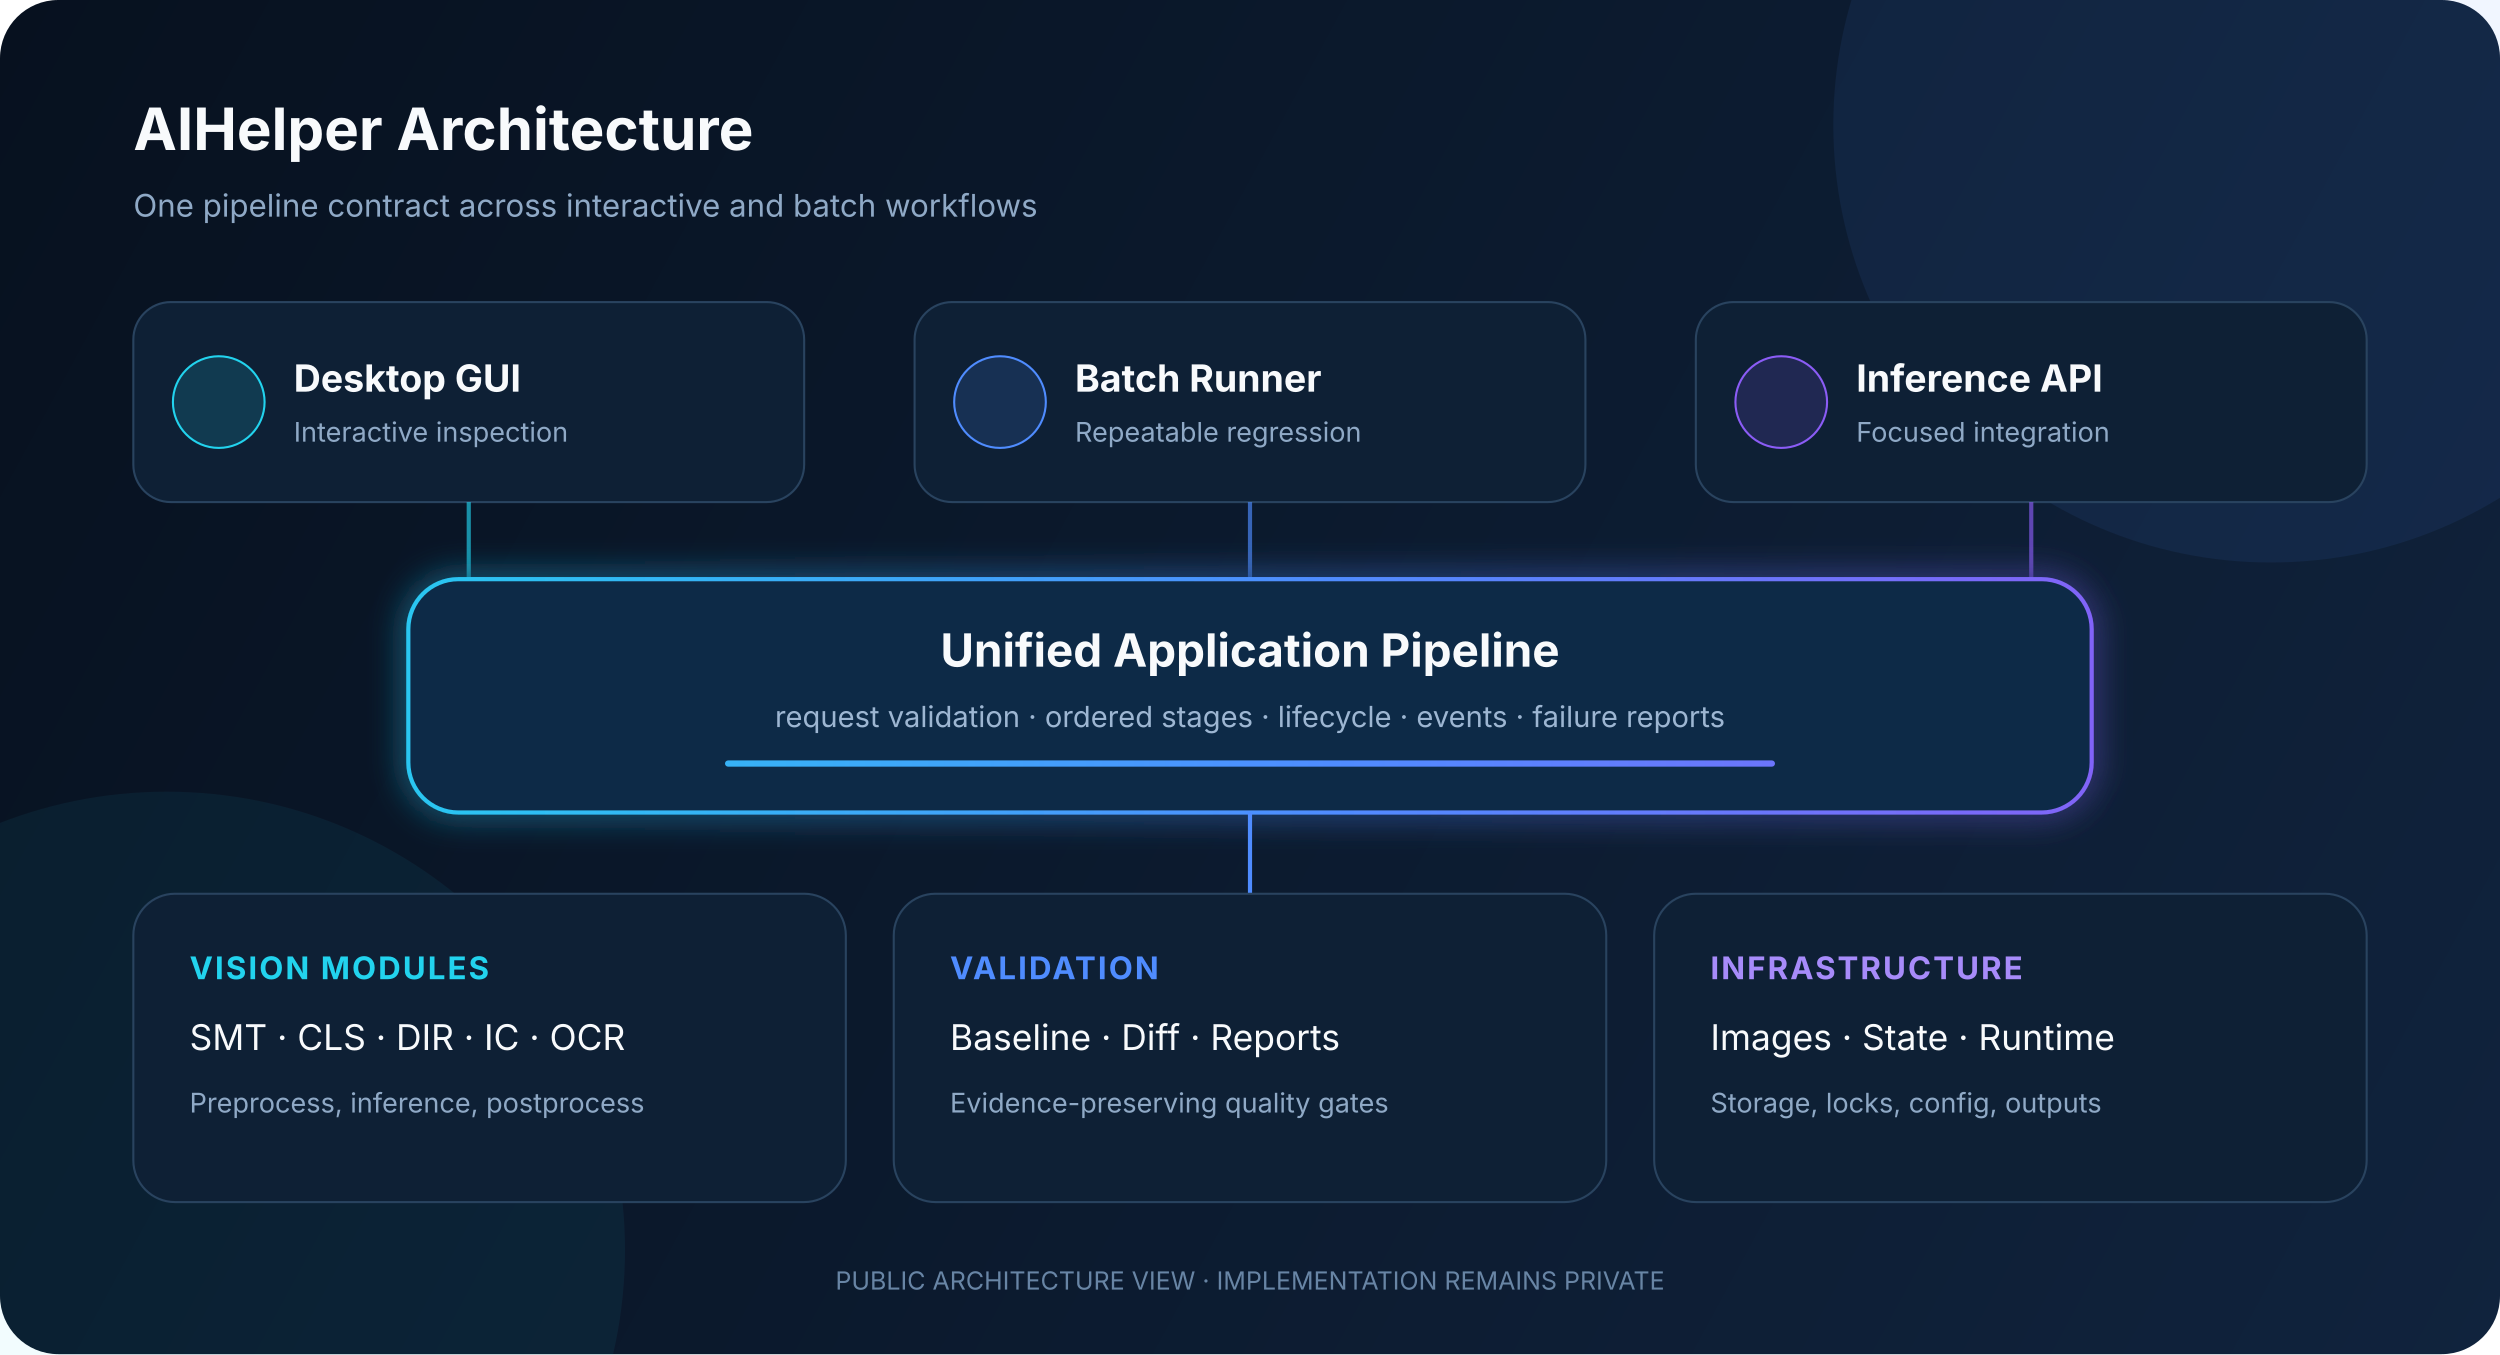
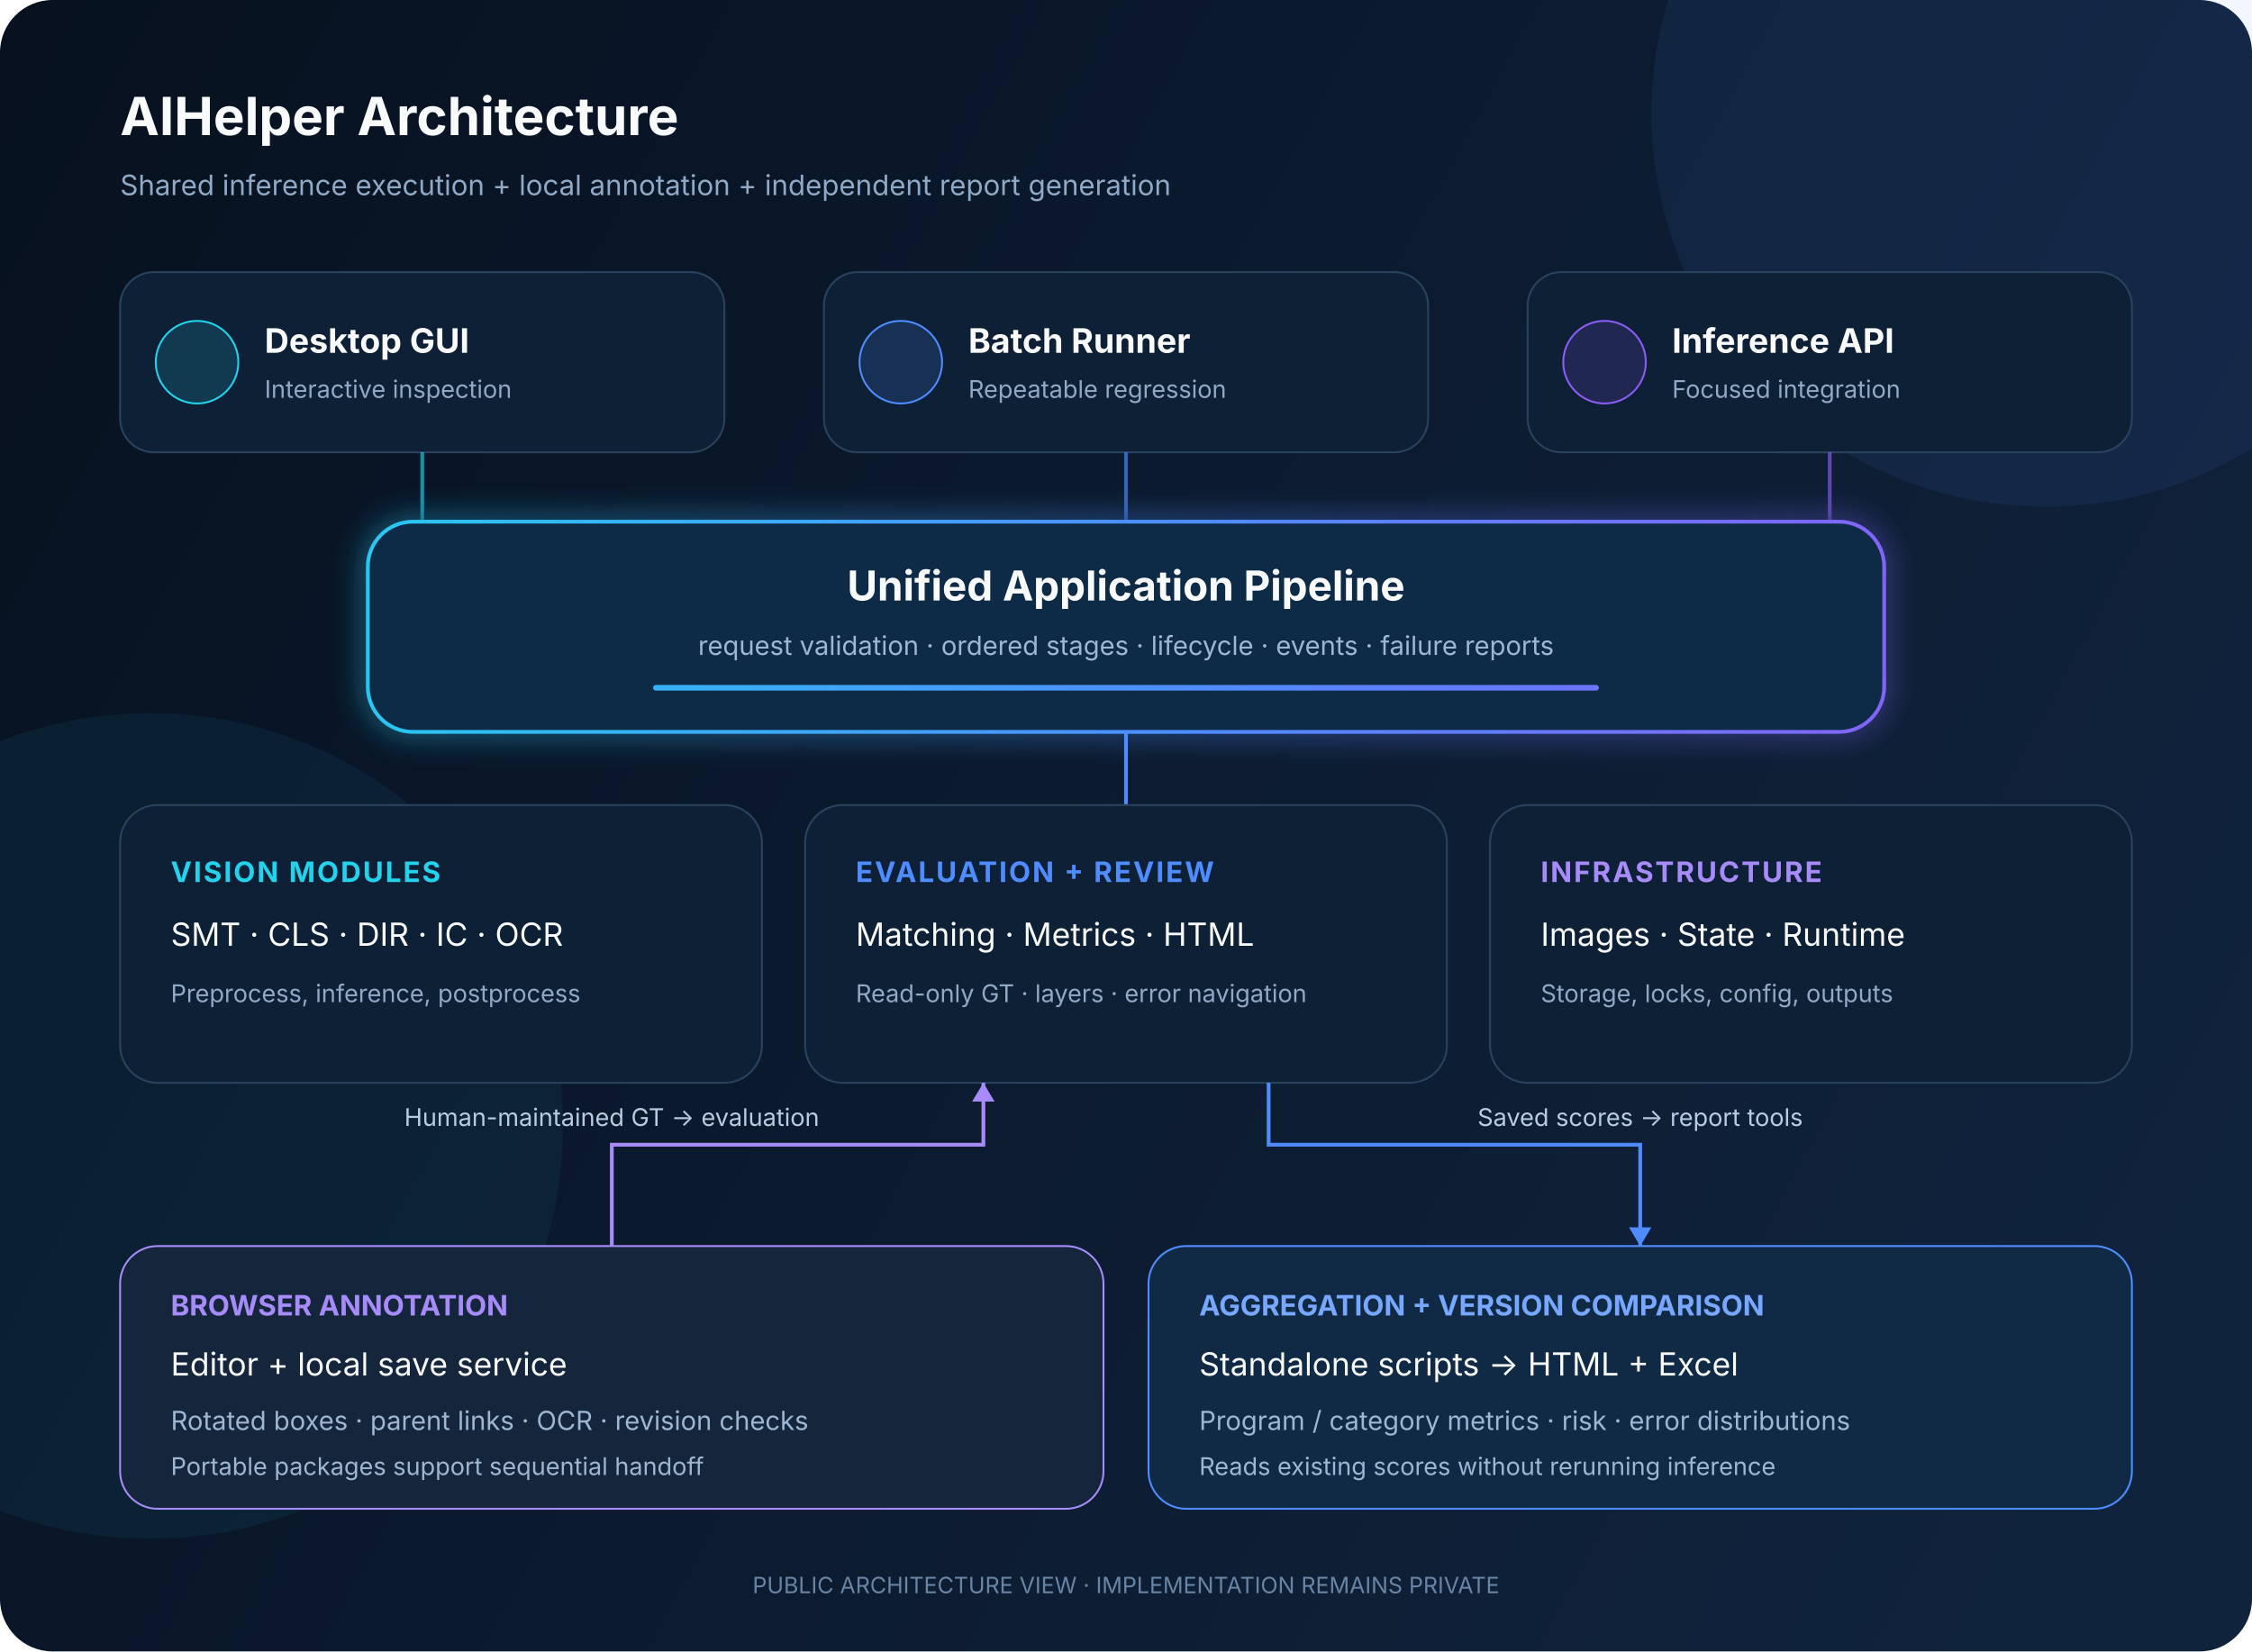
- <svg xmlns="http://www.w3.org/2000/svg" width="1200" height="650" viewBox="0 0 1200 650" fill="none">
+ <svg xmlns="http://www.w3.org/2000/svg" width="1200" height="880" viewBox="0 0 1200 880" fill="none" role="img" aria-labelledby="title desc">
  <defs>
    <linearGradient id="bg" x1="0" y1="0" x2="1200" y2="650" gradientUnits="userSpaceOnUse">
      <stop stop-color="#07111F" />
      <stop offset="1" stop-color="#10233D" />
    </linearGradient>
    <linearGradient id="accent" x1="100" y1="0" x2="1080" y2="0" gradientUnits="userSpaceOnUse">
      <stop stop-color="#22D3EE" />
      <stop offset="0.55" stop-color="#4F8CFF" />
      <stop offset="1" stop-color="#8B5CF6" />
    </linearGradient>
    <filter id="glow" x="-30%" y="-30%" width="160%" height="160%">
      <feGaussianBlur stdDeviation="8" result="blur" />
      <feMerge>
        <feMergeNode in="blur" />
        <feMergeNode in="SourceGraphic" />
      </feMerge>
    </filter>
  </defs>
-   <rect width="1200" height="650" rx="28" fill="url(#bg)" />
+   <rect width="1200" height="880" rx="28" fill="url(#bg)" />
  <circle cx="1090" cy="60" r="210" fill="#4F8CFF" fill-opacity="0.08" />
  <circle cx="80" cy="600" r="220" fill="#22D3EE" fill-opacity="0.06" />
  <text x="64" y="72" fill="#F8FAFC" font-family="Inter,Segoe UI,Arial,sans-serif" font-size="28" font-weight="700">AIHelper Architecture</text>
-   <text x="64" y="104" fill="#8FA9C6" font-family="Inter,Segoe UI,Arial,sans-serif" font-size="15">One pipeline contract across interactive and batch workflows</text>
+   <text x="64" y="104" fill="#8FA9C6" font-family="Inter,Segoe UI,Arial,sans-serif" font-size="15">Shared inference execution + local annotation + independent report generation</text>
  <g font-family="Inter,Segoe UI,Arial,sans-serif">
    <rect x="64" y="145" width="322" height="96" rx="18" fill="#0E2035" stroke="#29435F" />
    <rect x="439" y="145" width="322" height="96" rx="18" fill="#0E2035" stroke="#29435F" />
    <rect x="814" y="145" width="322" height="96" rx="18" fill="#0E2035" stroke="#29435F" />
    <circle cx="105" cy="193" r="22" fill="#22D3EE" fill-opacity="0.15" stroke="#22D3EE" />
    <circle cx="480" cy="193" r="22" fill="#4F8CFF" fill-opacity="0.15" stroke="#4F8CFF" />
    <circle cx="855" cy="193" r="22" fill="#8B5CF6" fill-opacity="0.15" stroke="#8B5CF6" />
    <text x="141" y="188" fill="#F8FAFC" font-size="18" font-weight="700">Desktop GUI</text>
    <text x="141" y="212" fill="#8FA9C6" font-size="13">Interactive inspection</text>
    <text x="516" y="188" fill="#F8FAFC" font-size="18" font-weight="700">Batch Runner</text>
    <text x="516" y="212" fill="#8FA9C6" font-size="13">Repeatable regression</text>
    <text x="891" y="188" fill="#F8FAFC" font-size="18" font-weight="700">Inference API</text>
    <text x="891" y="212" fill="#8FA9C6" font-size="13">Focused integration</text>
  </g>
  <path d="M225 241V278H600" stroke="#22D3EE" stroke-opacity="0.65" stroke-width="2" />
  <path d="M600 241V278" stroke="#4F8CFF" stroke-opacity="0.65" stroke-width="2" />
  <path d="M975 241V278H600" stroke="#8B5CF6" stroke-opacity="0.65" stroke-width="2" />
  <rect x="196" y="278" width="808" height="112" rx="24" fill="#102A46" stroke="url(#accent)" stroke-width="2" filter="url(#glow)" />
  <text x="600" y="320" text-anchor="middle" fill="#F8FAFC" font-family="Inter,Segoe UI,Arial,sans-serif" font-size="22" font-weight="700">Unified Application Pipeline</text>
  <text x="600" y="349" text-anchor="middle" fill="#9DB6D2" font-family="Inter,Segoe UI,Arial,sans-serif" font-size="14">request validation · ordered stages · lifecycle · events · failure reports</text>
  <rect x="348" y="365" width="504" height="3" rx="1.5" fill="url(#accent)" />
  <path d="M600 390V429" stroke="#4F8CFF" stroke-width="2" />
  <g font-family="Inter,Segoe UI,Arial,sans-serif">
    <rect x="64" y="429" width="342" height="148" rx="20" fill="#0E2035" stroke="#29435F" />
    <rect x="429" y="429" width="342" height="148" rx="20" fill="#0E2035" stroke="#29435F" />
    <rect x="794" y="429" width="342" height="148" rx="20" fill="#0E2035" stroke="#29435F" />
    <text x="91" y="470" fill="#22D3EE" font-size="15" font-weight="700" letter-spacing="1">VISION MODULES</text>
    <text x="91" y="504" fill="#F8FAFC" font-size="17">SMT · CLS · DIR · IC · OCR</text>
    <text x="91" y="534" fill="#8FA9C6" font-size="13">Preprocess, inference, postprocess</text>
-     <text x="456" y="470" fill="#4F8CFF" font-size="15" font-weight="700" letter-spacing="1">VALIDATION</text>
-     <text x="456" y="504" fill="#F8FAFC" font-size="17">Baseline · Diff · Reports</text>
-     <text x="456" y="534" fill="#8FA9C6" font-size="13">Evidence-preserving quality gates</text>
+     <text x="456" y="470" fill="#4F8CFF" font-size="15" font-weight="700" letter-spacing="1">EVALUATION + REVIEW</text>
+     <text x="456" y="504" fill="#F8FAFC" font-size="17">Matching · Metrics · HTML</text>
+     <text x="456" y="534" fill="#8FA9C6" font-size="13">Read-only GT · layers · error navigation</text>
    <text x="821" y="470" fill="#A78BFA" font-size="15" font-weight="700" letter-spacing="1">INFRASTRUCTURE</text>
    <text x="821" y="504" fill="#F8FAFC" font-size="17">Images · State · Runtime</text>
    <text x="821" y="534" fill="#8FA9C6" font-size="13">Storage, locks, config, outputs</text>
  </g>
-   <text x="600" y="619" text-anchor="middle" fill="#6885A5" font-family="Inter,Segoe UI,Arial,sans-serif" font-size="12">PUBLIC ARCHITECTURE VIEW · IMPLEMENTATION REMAINS PRIVATE</text>
+   <path d="M326 664V610H524V577" stroke="#A78BFA" stroke-width="2" />
+   <path d="M524 577L518 587H530Z" fill="#A78BFA" />
+   <path d="M676 577V610H874V664" stroke="#4F8CFF" stroke-width="2" />
+   <path d="M874 664L868 654H880Z" fill="#4F8CFF" />
+   <g font-family="Inter,Segoe UI,Arial,sans-serif">
+     <text x="326" y="600" text-anchor="middle" fill="#B7CBE1" font-size="13">Human-maintained GT → evaluation</text>
+     <text x="874" y="600" text-anchor="middle" fill="#B7CBE1" font-size="13">Saved scores → report tools</text>
+     <rect x="64" y="664" width="524" height="140" rx="20" fill="#14253C" stroke="#A78BFA" />
+     <rect x="612" y="664" width="524" height="140" rx="20" fill="#102A46" stroke="#4F8CFF" />
+     <text x="91" y="701" fill="#A78BFA" font-size="15" font-weight="700">BROWSER ANNOTATION</text>
+     <text x="91" y="733" fill="#F8FAFC" font-size="17">Editor + local save service</text>
+     <text x="91" y="762" fill="#9DB6D2" font-size="14">Rotated boxes · parent links · OCR · revision checks</text>
+     <text x="91" y="786" fill="#9DB6D2" font-size="13">Portable packages support sequential handoff</text>
+     <text x="639" y="701" fill="#78A7FF" font-size="15" font-weight="700">AGGREGATION + VERSION COMPARISON</text>
+     <text x="639" y="733" fill="#F8FAFC" font-size="17">Standalone scripts → HTML + Excel</text>
+     <text x="639" y="762" fill="#9DB6D2" font-size="14">Program / category metrics · risk · error distributions</text>
+     <text x="639" y="786" fill="#9DB6D2" font-size="13">Reads existing scores without rerunning inference</text>
+   </g>
+   <text x="600" y="849" text-anchor="middle" fill="#6885A5" font-family="Inter,Segoe UI,Arial,sans-serif" font-size="12">PUBLIC ARCHITECTURE VIEW · IMPLEMENTATION REMAINS PRIVATE</text>
</svg>
